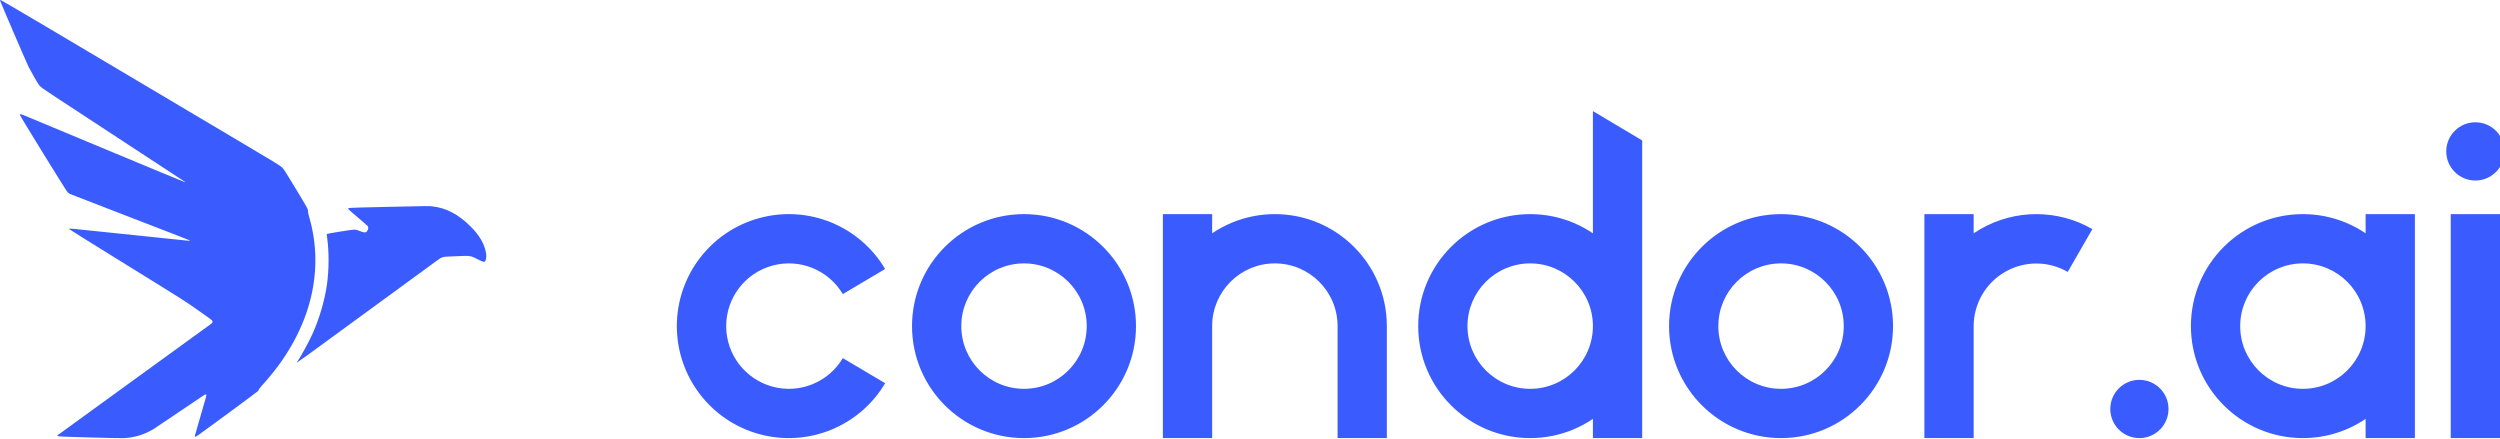
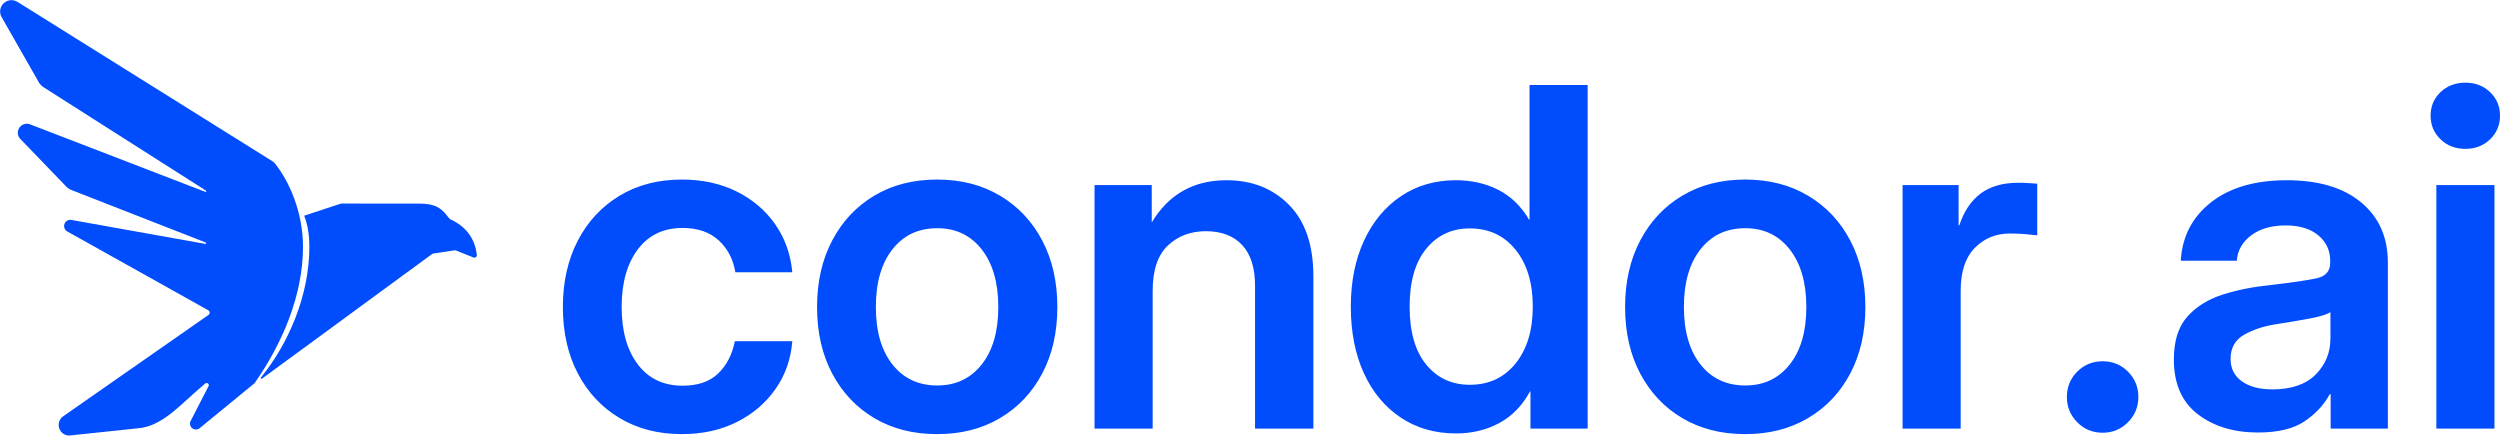
- <svg xmlns="http://www.w3.org/2000/svg" viewBox="0 0 1116.2 195.6" fill="#3A5CFF" role="img" aria-label="condor.ai">
-   <path fill-rule="evenodd" transform="scale(0.1979)" d="M   0.2   1.5 C   0.2   2.8,   59.3   140.2,   64.3   150.5 C   65.8   153.4,   71.3   163.6,   76.7   173.1 C   84.7   187.3,   87.3   191.2,   90.8   194.9 C   94.6   198.9,   114.9   212.3,   255.5   304.2 C   343.7   361.8,   416.3   409.4,   416.8   409.9 C   417.3   410.4,   417.6   410.9,   417.4   411.1 C   417.2   411.3,   336.9   378.1,   239   337.2 C   141.1   296.4,   57.8   261.7,   54   260.1 C   47.1   257.3,   44.8   257.1,   44.8   259.2 C   44.8   261.1,   148.9   430,   152.1   433.2 C   153.7   434.9,   156.2   436.8,   157.6   437.5 C   159   438.2,   220.3   462,   293.7   490.2 C   367.1   518.5,   427.4   541.8,   427.8   542.2 C   429   543.3,   427.6   543.5,   421.8   542.8 C   417.1   542.3,   313.2   531.5,   167   516.4 C   156.6   515.3,   155.4   515.4,   156.5   517.2 C   156.9   517.8,   213.9   553.3,   283.2   596.2 C   422.2   682.2,   413.6   676.7,   449.8   702.1 C   479.1   722.5,   479.5   722.9,   479.5   725.8 C   479.5   727.2,   478.9   728.4,   477.7   729.6 C   476.7   730.5,   398.6   787.1,   304.2   855.4 C   209.8   923.7,   131.8   980.3,   130.9   981.2 C   127   984.9,   124.8   984.7,   200.6   986.9 C   238.7   988,   274   988.7,   279   988.5 C   303.1   987.5,   326.1   980.4,   347.2   967.5 C   351.6   964.8,   450.5   898.3,   456.8   893.8 C   462.1   890,   464.2   889.2,   465.3   890.4 C   466.2   891.3,   464.9   896.3,   452.9   936.9 C   445.5   962,   439.5   983,   439.5   983.7 C   439.5   986,   441.5   985.7,   445.8   982.7 C   464.4   969.7,   582.8   882.4,   582.8   881.7 C   582.8   879.6,   585.7   875.5,   591.2   869.5 C   696.9   754.2,   735   617.6,   697.4   489 C   695.6   482.7,   694.8   478.8,   694.8   475.8 C   694.8   471.5,   694.8   471.5,   668   427 C   643.6   386.6,   640.7   382,   636.5   377.9 C   632.2   373.6,   624.8   369.1,   541.2   319.5 C   426   251.2,   254.6   149.5,   248.5   145.8 C   188   109.5,   3.3   0.5,   2   0.3 C   0.5   0,   0.2   0.1,   0.2   1.5 M   871.6   466.8 C   782.2   468.8,   784.5   468.6,   785.7   471.7 C   785.9   472.2,   795.7   480.8,   807.4   490.7 C   819.2   500.7,   829.3   509.5,   829.8   510.3 C   831.2   512.3,   831.1   516.4,   829.5   519.5 C   827.1   524.3,   823.5   525.5,   818.1   523.5 C   803.7   518.2,   803.5   518.1,   798.3   518.1 C   793   518.2,   738.4   526.9,   737.4   527.9 C   737.2   528.2,   737.3   531.5,   737.9   535.1 C   742.6   568.5,   742.4   608.6,   737.5   642.8 C   732.2   679,   720.7   718.2,   705.2   752.8 C   697.3   770.5,   679.9   802.4,   670.6   816.3 C   667.6   820.7,   651.7   832.2,   904.2   647.5 C   998.9   578.1,   992.8   582.5,   997.3   580.8 C   1001.8   579.1,   1003.3   579,   1032.6   577.9 C   1061.9   576.7,   1061   576.6,   1078.3   585.2 C   1090.4   591.3,   1092.6   591.8,   1094.7   589.1 C   1097   586.2,   1097.8   577.5,   1096.5   570.5 C   1092.6   549.6,   1081.8   531,   1061.9   511.1 C   1034   483.3,   1006.1   468.7,   974.3   465.5 C   966.1   464.7,   975.6   464.5,   871.6   466.8" />
-   <path transform="translate(302.2 49.6)" d="M93 121.5A50 50 0 1 1 93 70.5L74.1 81.7A28 28 0 1 0 74.1 110.3ZM105 96A50 50 0 1 1 205 96A50 50 0 1 1 105 96ZM127 96A28 28 0 1 0 183 96A28 28 0 1 0 127 96ZM217 46H239V146H217ZM217 96A50 50 0 0 1 317 96L295 96A28 28 0 0 0 239 96ZM295 96H317V146H295ZM331 96A50 50 0 1 1 431 96A50 50 0 1 1 331 96ZM353 96A28 28 0 1 0 409 96A28 28 0 1 0 353 96ZM409 0L431 13.1V146H409ZM443 96A50 50 0 1 1 543 96A50 50 0 1 1 443 96ZM465 96A28 28 0 1 0 521 96A28 28 0 1 0 465 96ZM557 46H579V146H557ZM557 96A50 50 0 0 1 632 52.7L621 71.8A28 28 0 0 0 579 96ZM640 133A13 13 0 1 1 666 133A13 13 0 1 1 640 133ZM676 96A50 50 0 1 1 776 96A50 50 0 1 1 676 96ZM698 96A28 28 0 1 0 754 96A28 28 0 1 0 698 96ZM754 46H776V146H754ZM792 46H814V146H792ZM790 18A13 13 0 1 1 816 18A13 13 0 1 1 790 18Z" />
+ <svg xmlns="http://www.w3.org/2000/svg" viewBox="0 -30 1026.62 180" fill="#014CFD" role="img" aria-label="condor.ai">
+   <path fill-rule="evenodd" transform="translate(0.89 -29.46) scale(0.71)" d="M8.71 0.24L156.14 92.39A6 6 0 0 1 157.74 93.75C166 104 174 122 174 142C174 170 162 198 146.08 220.74A0.8 0.8 0 0 1 145.9 220.93L114.06 247.02A3.43 3.43 0 0 1 108.8 243.13L119.44 222.41A1.24 1.24 0 0 0 117.52 221.01C103 233 93 246 78 247L38.8 251.15A6.13 6.13 0 0 1 35.06 240.17L119.38 181.35A1.6 1.6 0 0 0 119.24 178.72L37.52 133.04A3.6 3.6 0 0 1 39.87 126.41L117.54 140.31A0.42 0.42 0 0 0 117.75 139.51L40.02 109.13A9 9 0 0 1 36.34 106.4L10.19 79.27A5.21 5.21 0 0 1 15.95 71.09L117.49 110.21A0.41 0.41 0 0 0 117.85 109.47L23.95 49.7A9 9 0 0 1 20.62 45.81L-0.62 8.58A6.57 6.57 0 0 1 8.71 0.24ZM149.64 217.56C165.67 198 177.67 170 177.67 142C177.67 135 176.67 129 174.67 124L195.69 117.07A2 2 0 0 1 196.32 116.97L241 117C247 117 251 118 254 120.5C256.5 122.5 257.5 124.5 259 126C268 130 273.5 137 274.55 146.82A1.4 1.4 0 0 1 272.71 148.21L262.35 144.07A1.5 1.5 0 0 0 261.65 144.01L249.57 145.84A2.5 2.5 0 0 0 248.48 146.29L150.29 218.23A0.47 0.47 0 0 1 149.64 217.56Z" />
+   <path transform="translate(231.14 0)" d="M48.86 148.27L48.86 148.27Q34.28 148.27 23.24 141.64Q12.21 135.02 6.1 123.27Q0 111.53 0 96.09L0 96.09Q0 80.66 6.1 68.87Q12.21 57.08 23.24 50.4Q34.28 43.73 48.86 43.73L48.86 43.73Q61.45 43.73 71.3 48.6Q81.15 53.48 87.16 62.05Q93.18 70.62 94.22 81.8L94.22 81.8L70.83 81.8Q69.5 73.75 63.96 68.68Q58.42 63.61 49.14 63.61L49.14 63.61Q37.4 63.61 30.77 72.42Q24.14 81.23 24.14 96.09L24.14 96.09Q24.14 110.87 30.77 119.63Q37.4 128.39 49.14 128.39L49.14 128.39Q58.52 128.39 63.73 123.41Q68.94 118.44 70.64 110.11L70.64 110.11L94.22 110.11Q93.37 121.09 87.35 129.71Q81.34 138.33 71.44 143.3Q61.55 148.27 48.86 148.27ZM153.72 148.27L153.72 148.27Q138.95 148.27 127.87 141.69Q116.79 135.11 110.59 123.37Q104.38 111.63 104.38 96.09L104.38 96.09Q104.38 80.56 110.59 68.77Q116.79 56.98 127.87 50.36Q138.95 43.73 153.72 43.73L153.72 43.73Q168.4 43.73 179.53 50.36Q190.65 56.98 196.85 68.77Q203.06 80.56 203.06 96.09L203.06 96.09Q203.06 111.63 196.85 123.37Q190.65 135.11 179.53 141.69Q168.4 148.27 153.72 148.27ZM153.72 128.29L153.72 128.29Q165.18 128.29 172 119.67Q178.81 111.06 178.81 96.09L178.81 96.09Q178.81 81.13 172 72.42Q165.18 63.71 153.72 63.71L153.72 63.71Q142.17 63.71 135.35 72.37Q128.53 81.04 128.53 96.09L128.53 96.09Q128.53 111.06 135.35 119.67Q142.17 128.29 153.72 128.29ZM242.2 89.47L242.2 89.47L242.2 146L218.33 146L218.33 46L241.82 46L241.82 61.34Q252.24 44.01 272.5 44.01L272.5 44.01Q288.22 44.01 298.21 54.14Q308.2 64.28 308.2 83.5L308.2 83.5L308.2 146L284.24 146L284.24 87.29Q284.24 76.3 278.94 70.62Q273.64 64.94 264.07 64.94L264.07 64.94Q254.7 64.94 248.45 70.81Q242.2 76.68 242.2 89.47ZM366.85 147.99L366.85 147.99Q353.78 147.99 344.03 141.45Q334.27 134.92 328.92 123.23Q323.57 111.53 323.57 95.91L323.57 95.91Q323.57 80.56 328.97 68.87Q334.37 57.17 344.12 50.59Q353.88 44.01 366.66 44.01L366.66 44.01Q376.41 44.01 384.18 47.99Q391.95 51.97 396.77 60.2L396.77 60.2L396.96 60.2L396.96 4.9L420.83 4.9L420.83 146L397.34 146L397.34 130.75L397.15 130.75Q392.42 139.47 384.51 143.73Q376.6 147.99 366.85 147.99ZM372.44 128.01L372.44 128.01Q384.18 128.01 391.23 119.25Q398.29 110.49 398.29 95.91L398.29 95.91Q398.29 81.32 391.23 72.56Q384.18 63.8 372.44 63.8L372.44 63.8Q361.36 63.8 354.54 72.14Q347.72 80.47 347.72 95.91L347.72 95.91Q347.72 111.44 354.54 119.72Q361.36 128.01 372.44 128.01ZM485.54 148.27L485.54 148.27Q470.76 148.27 459.68 141.69Q448.6 135.11 442.4 123.37Q436.2 111.63 436.2 96.09L436.2 96.09Q436.2 80.56 442.4 68.77Q448.6 56.98 459.68 50.36Q470.76 43.73 485.54 43.73L485.54 43.73Q500.21 43.73 511.34 50.36Q522.47 56.98 528.67 68.77Q534.87 80.56 534.87 96.09L534.87 96.09Q534.87 111.63 528.67 123.37Q522.47 135.11 511.34 141.69Q500.21 148.27 485.54 148.27ZM485.54 128.29L485.54 128.29Q497 128.29 503.81 119.67Q510.63 111.06 510.63 96.09L510.63 96.09Q510.63 81.13 503.81 72.42Q497 63.71 485.54 63.71L485.54 63.71Q473.98 63.71 467.17 72.37Q460.35 81.04 460.35 96.09L460.35 96.09Q460.35 111.06 467.17 119.67Q473.98 128.29 485.54 128.29ZM574.01 146L550.15 146L550.15 46L573.16 46L573.16 62.57L573.45 62.57Q576.19 54.05 582.11 49.55Q588.03 45.05 597.69 45.05L597.69 45.05Q600.15 45.05 602.09 45.2Q604.03 45.34 605.45 45.43L605.45 45.43L605.45 66.64Q604.13 66.45 600.91 66.17Q597.69 65.89 594.19 65.89L594.19 65.89Q585.66 65.89 579.84 71.76Q574.01 77.63 574.01 89.37L574.01 89.37L574.01 146ZM632.3 147.7L632.3 147.7Q626.14 147.7 621.88 143.4Q617.62 139.09 617.62 133.03L617.62 133.03Q617.62 126.87 621.88 122.61Q626.14 118.35 632.3 118.35L632.3 118.35Q638.45 118.35 642.71 122.61Q646.97 126.87 646.97 133.03L646.97 133.03Q646.97 139.09 642.71 143.4Q638.45 147.7 632.3 147.7ZM696.11 147.61L696.11 147.61Q681.15 147.61 671.35 140.08Q661.55 132.55 661.55 117.59L661.55 117.59Q661.55 106.23 667.09 100.02Q672.63 93.82 681.58 90.98Q690.52 88.14 700.85 87.1L700.85 87.1Q714.77 85.49 720.26 84.26Q725.75 83.03 725.75 77.91L725.75 77.91L725.75 77.16Q725.75 70.72 720.87 66.64Q716 62.57 707.47 62.57L707.47 62.57Q698.76 62.57 693.32 66.64Q687.87 70.72 687.4 77.06L687.4 77.06L664.39 77.06Q665.24 62.19 676.79 53.1Q688.35 44.01 707.95 44.01L707.95 44.01Q727.46 44.01 738.44 53.1Q749.43 62.19 749.43 77.82L749.43 77.82L749.43 146L725.94 146L725.94 131.89L725.56 131.89Q721.96 138.52 715.15 143.06Q708.33 147.61 696.11 147.61ZM701.98 129.9L701.98 129.9Q713.72 129.9 719.79 123.79Q725.85 117.69 725.85 108.97L725.85 108.97L725.85 98.18Q723.67 99.6 717.42 100.78Q711.17 101.97 703.78 103.1L703.78 103.1Q696.11 104.24 690.48 107.41Q684.84 110.58 684.84 117.4L684.84 117.4Q684.84 123.27 689.48 126.59Q694.12 129.9 701.98 129.9ZM793.21 146L769.34 146L769.34 46L793.21 46L793.21 146ZM781.27 31.13L781.27 31.13Q775.12 31.13 771.05 27.2Q766.98 23.27 766.98 17.5L766.98 17.5Q766.98 11.72 771.05 7.84Q775.12 3.95 781.27 3.95L781.27 3.95Q787.34 3.95 791.41 7.84Q795.48 11.72 795.48 17.5L795.48 17.5Q795.48 23.27 791.41 27.2Q787.34 31.13 781.27 31.13Z" />
</svg>
